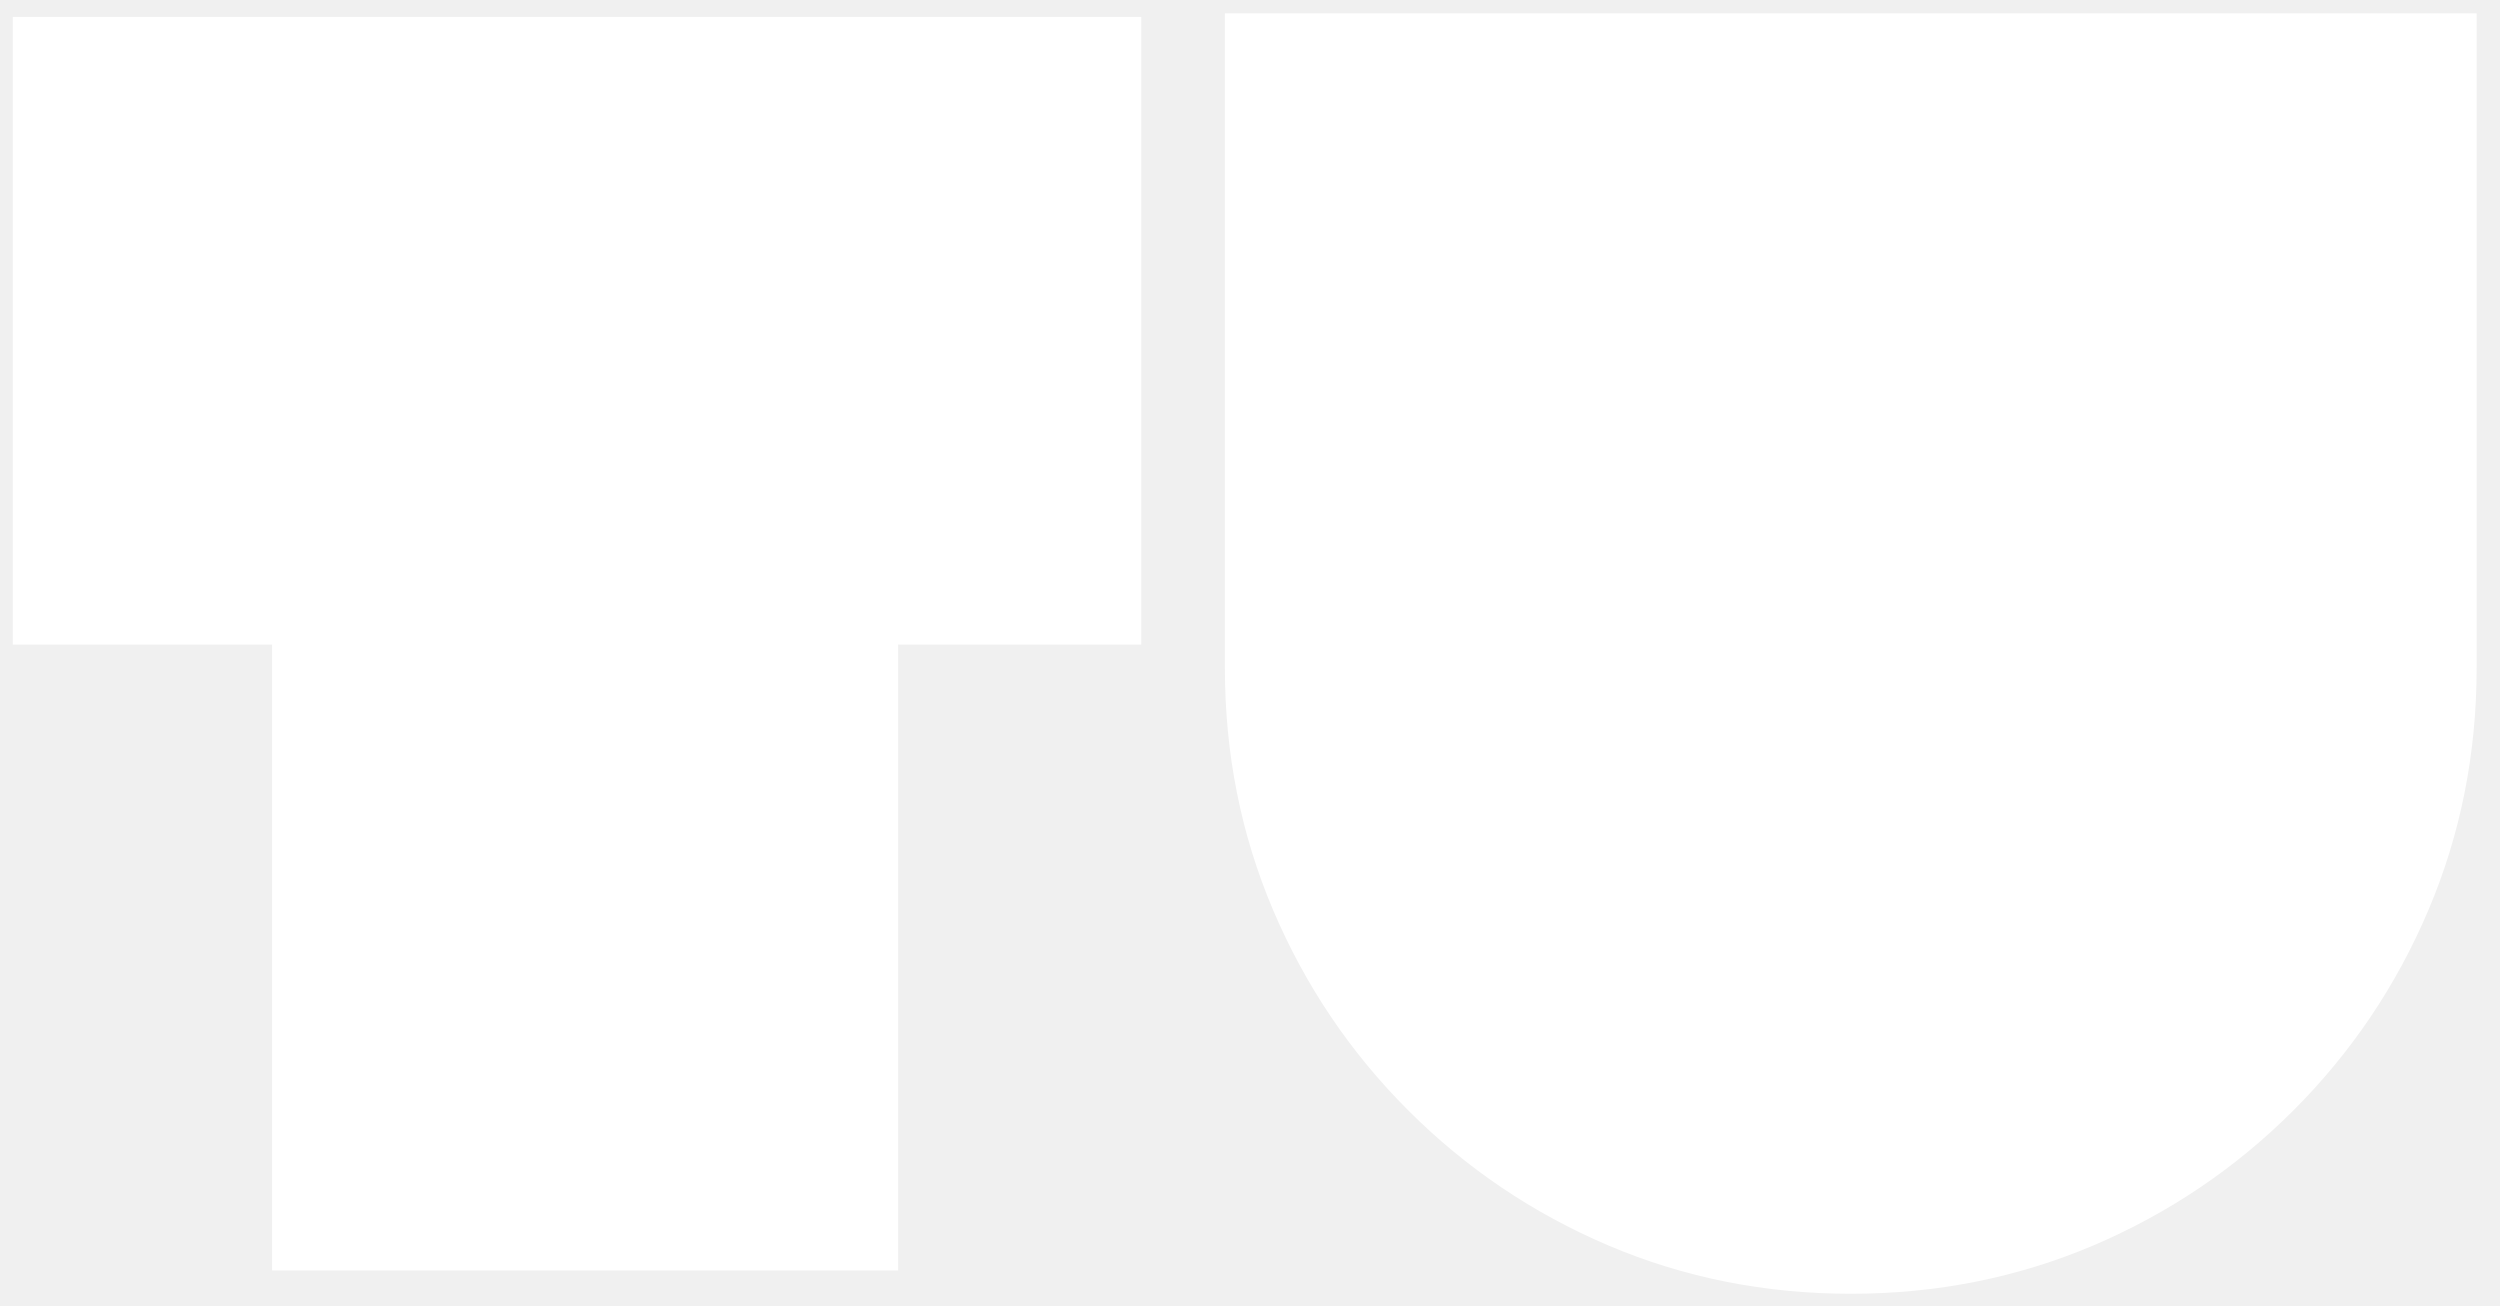
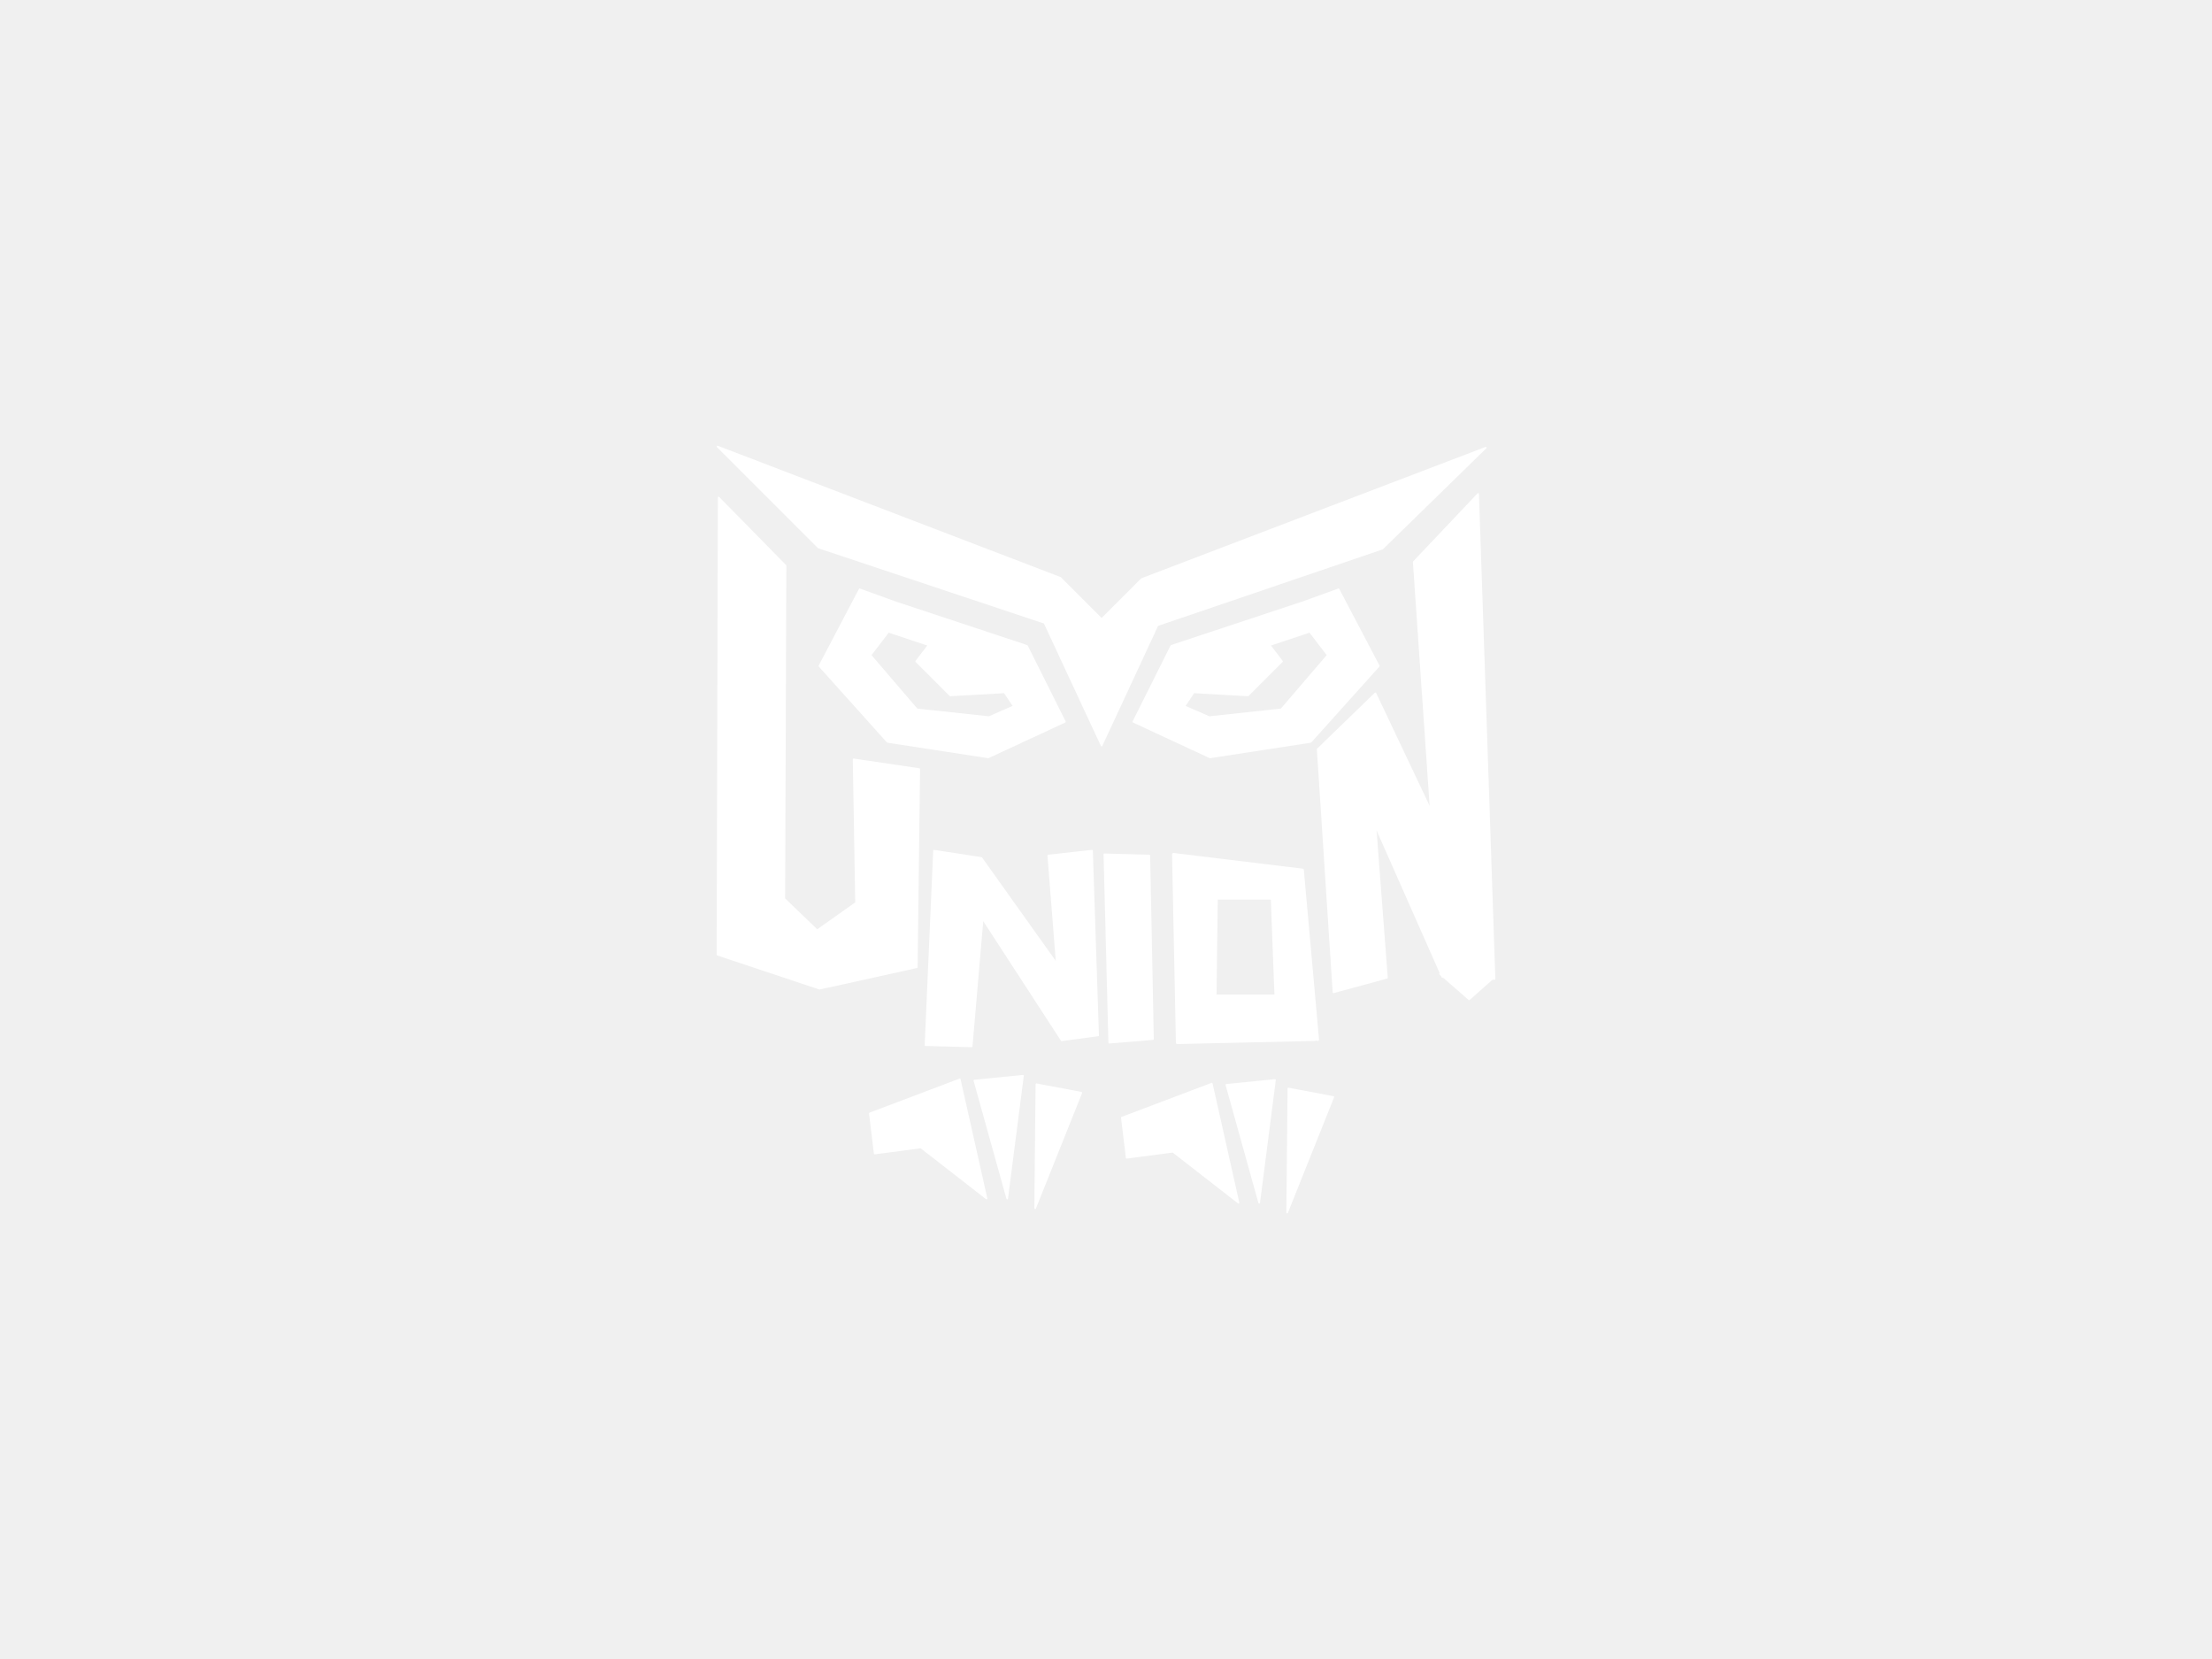
- <svg xmlns="http://www.w3.org/2000/svg" zoomAndPan="magnify" viewBox="27 197 268 140" preserveAspectRatio="xMidYMid meet" version="1.0">
-   <defs>
-     <g />
-     <clipPath id="e564886d59">
-       <path d="M 0.457 0.77 L 796.789 0.77 L 796.789 196.195 L 0.457 196.195 Z M 0.457 0.77 " clip-rule="nonzero" />
-     </clipPath>
-     <clipPath id="e889362a70">
-       <rect x="0" width="797" y="0" height="197" />
-     </clipPath>
-     <clipPath id="1a78d7e42b">
-       <rect x="0" width="797" y="0" height="197" />
-     </clipPath>
-   </defs>
-   <g transform="matrix(1, 0, 0, 1, 24, 187)">
-     <g clip-path="url(#1a78d7e42b)">
-       <g clip-path="url(#e564886d59)">
-         <g>
-           <g clip-path="url(#e889362a70)">
-             <g fill="#ffffff" fill-opacity="1">
-               <g transform="translate(0.543351, 146.0041)">
-                 <g>
-                   <path d="M 98.734 -66.906 L 98.734 0.188 L 31.625 0.188 L 31.625 -66.906 L 3.828 -66.906 L 3.828 -134.188 L 124.797 -134.188 L 124.797 -66.906 Z M 98.734 -66.906 " />
-                 </g>
-               </g>
-             </g>
-             <g fill="#ffffff" fill-opacity="1">
-               <g transform="translate(129.3237, 146.0041)">
-                 <g>
-                   <path d="M 4.984 -64.406 L 4.984 -134.578 L 139.172 -134.578 L 139.172 -64.406 C 139.172 -55.207 137.445 -46.551 134 -38.438 C 130.551 -30.32 125.727 -23.164 119.531 -16.969 C 113.332 -10.77 106.176 -5.941 98.062 -2.484 C 89.945 0.961 81.285 2.688 72.078 2.688 C 62.879 2.688 54.223 0.961 46.109 -2.484 C 37.992 -5.941 30.836 -10.77 24.641 -16.969 C 18.441 -23.164 13.613 -30.32 10.156 -38.438 C 6.707 -46.551 4.984 -55.207 4.984 -64.406 Z M 4.984 -64.406 " />
-                 </g>
-               </g>
-             </g>
-             <g fill="#ffffff" fill-opacity="1">
-               <g transform="translate(273.4351, 146.0041)">
-                 <g>
-                   <path d="M 5.75 -137.453 L 73.234 -84.734 L 73.234 -134.188 L 139.938 -134.188 L 139.938 0 L 5.75 0 Z M 5.75 -137.453 " />
-                 </g>
-               </g>
-             </g>
-             <g fill="#ffffff" fill-opacity="1">
-               <g transform="translate(418.6963, 146.0041)">
-                 <g>
-                   <path d="M 5.562 -134.188 L 75.344 -134.188 L 75.344 0 L 5.562 0 Z M 5.562 -134.188 " />
-                 </g>
-               </g>
-             </g>
-             <g fill="#ffffff" fill-opacity="1">
-               <g transform="translate(499.7589, 146.0041)">
-                 <g>
-                   <path d="M 73.422 -138.797 C 83.266 -138.797 92.5 -136.941 101.125 -133.234 C 109.75 -129.523 117.352 -124.379 123.938 -117.797 C 130.52 -111.211 135.66 -103.609 139.359 -94.984 C 143.066 -86.359 144.922 -77.125 144.922 -67.281 C 144.922 -57.445 143.066 -48.211 139.359 -39.578 C 135.66 -30.953 130.52 -23.348 123.938 -16.766 C 117.352 -10.191 109.75 -5.051 101.125 -1.344 C 92.5 2.363 83.266 4.219 73.422 4.219 C 63.578 4.219 54.344 2.363 45.719 -1.344 C 37.094 -5.051 29.488 -10.191 22.906 -16.766 C 16.32 -23.348 11.176 -30.953 7.469 -39.578 C 3.77 -48.211 1.922 -57.445 1.922 -67.281 C 1.922 -77.125 3.77 -86.359 7.469 -94.984 C 11.176 -103.609 16.32 -111.211 22.906 -117.797 C 29.488 -124.379 37.094 -129.523 45.719 -133.234 C 54.344 -136.941 63.578 -138.797 73.422 -138.797 Z M 73.422 -138.797 " />
-                 </g>
-               </g>
-             </g>
-             <g fill="#ffffff" fill-opacity="1">
-               <g transform="translate(647.5113, 146.0041)">
-                 <g>
-                   <path d="M 5.75 -137.453 L 73.234 -84.734 L 73.234 -134.188 L 139.938 -134.188 L 139.938 0 L 5.75 0 Z M 5.75 -137.453 " />
-                 </g>
-               </g>
-             </g>
-           </g>
-         </g>
-       </g>
-     </g>
+ <svg xmlns="http://www.w3.org/2000/svg" version="1.1" viewBox="0.0 0.0 960.0 720.0" fill="none" stroke="none" stroke-linecap="square" stroke-miterlimit="10">
+   <clipPath id="p.0">
+     <path d="m0 0l960.0 0l0 720.0l-960.0 0l0 -720.0z" clip-rule="nonzero" />
+   </clipPath>
+   <g clip-path="url(#p.0)">
+     <path fill="#000000" fill-opacity="0.0" d="m0 0l960.0 0l0 720.0l-960.0 0z" fill-rule="evenodd" />
+     <path fill="#ffffff" d="m478.093 268.7l17.41 -17.412l149.309 -56.98l-44.844 43.791l-97.606 33.238l-24.269 52.232l-24.797 -53.287l-98.133 -32.711l-43.789 -43.789l148.781 56.98z" fill-rule="evenodd" />
+     <path stroke="#ffffff" stroke-width="0.701" stroke-linejoin="round" stroke-linecap="butt" d="m478.093 268.7l17.41 -17.412l149.309 -56.98l-44.844 43.791l-97.606 33.238l-24.269 52.232l-24.797 -53.287l-98.133 -32.711l-43.789 -43.789l148.781 56.98z" fill-rule="evenodd" />
+     <path fill="#ffffff" d="m311.903 215.942l-0.529 198.375l44.319 14.773l42.205 -9.321l1.055 -85.998l-28.49 -4.221l1.055 62.256l-16.881 11.96l-14.246 -13.719l0.529 -144.559z" fill-rule="evenodd" />
+     <path stroke="#ffffff" stroke-width="0.701" stroke-linejoin="round" stroke-linecap="butt" d="m311.903 215.942l-0.529 198.375l44.319 14.773l42.205 -9.321l1.055 -85.998l-28.49 -4.221l1.055 62.256l-16.881 11.96l-14.246 -13.719l0.529 -144.559z" fill-rule="evenodd" />
+     <path fill="#ffffff" d="m405.353 369.186l-3.693 84.416l20.049 0.527l4.748 -55.397l34.293 52.76l15.828 -2.111l-2.637 -80.195l-18.994 2.111l3.693 46.955l-32.711 -45.9z" fill-rule="evenodd" />
+     <path stroke="#ffffff" stroke-width="0.701" stroke-linejoin="round" stroke-linecap="butt" d="m405.353 369.186l-3.693 84.416l20.049 0.527l4.748 -55.397l34.293 52.76l15.828 -2.111l-2.637 -80.195l-18.994 2.111l3.693 46.955l-32.711 -45.9z" fill-rule="evenodd" />
+     <path fill="#ffffff" d="m479.287 370.768l2.111 81.778l18.992 -1.584l-1.582 -79.666z" fill-rule="evenodd" />
+     <path stroke="#ffffff" stroke-width="0.701" stroke-linejoin="round" stroke-linecap="butt" d="m479.287 370.768l2.111 81.778l18.992 -1.584l-1.582 -79.666z" fill-rule="evenodd" />
+     <path fill="#ffffff" d="m377.5 483.218l39.041 -14.773l11.607 51.705l-28.49 -22.16l-20.047 2.637z" fill-rule="evenodd" />
+     <path stroke="#ffffff" stroke-width="0.701" stroke-linejoin="round" stroke-linecap="butt" d="m377.5 483.218l39.041 -14.773l11.607 51.705l-28.49 -22.16l-20.047 2.637z" fill-rule="evenodd" />
+     <path fill="#ffffff" d="m422.875 468.972l21.103 -2.111l-6.859 53.289z" fill-rule="evenodd" />
+     <path stroke="#ffffff" stroke-width="0.701" stroke-linejoin="round" stroke-linecap="butt" d="m422.875 468.972l21.103 -2.111l-6.859 53.289z" fill-rule="evenodd" />
+     <path fill="#ffffff" d="m449.784 470.556l-0.529 53.814l20.049 -50.121z" fill-rule="evenodd" />
+     <path stroke="#ffffff" stroke-width="0.701" stroke-linejoin="round" stroke-linecap="butt" d="m449.784 470.556l-0.529 53.814l20.049 -50.121z" fill-rule="evenodd" />
+     <path fill="#ffffff" d="m486.866 485.066l39.041 -14.773l11.607 51.705l-28.49 -22.16l-20.047 2.637z" fill-rule="evenodd" />
+     <path stroke="#ffffff" stroke-width="0.701" stroke-linejoin="round" stroke-linecap="butt" d="m486.866 485.066l39.041 -14.773l11.607 51.705l-28.49 -22.16l-20.047 2.637z" fill-rule="evenodd" />
+     <path fill="#ffffff" d="m532.241 470.82l21.103 -2.111l-6.859 53.289z" fill-rule="evenodd" />
+     <path stroke="#ffffff" stroke-width="0.701" stroke-linejoin="round" stroke-linecap="butt" d="m532.241 470.82l21.103 -2.111l-6.859 53.289z" fill-rule="evenodd" />
+     <path fill="#ffffff" d="m559.15 472.404l-0.529 53.814l20.049 -50.121z" fill-rule="evenodd" />
+     <path stroke="#ffffff" stroke-width="0.701" stroke-linejoin="round" stroke-linecap="butt" d="m559.15 472.404l-0.529 53.814l20.049 -50.121z" fill-rule="evenodd" />
+     <path fill="#ffffff" d="m571.864 325.156l6.86 105.518l23.213 -6.33l-5.013 -65.951l29.016 65.597l22.686 0.88l-7.12 -210.51l-27.963 29.545l7.387 107.631l-24.007 -50.651z" fill-rule="evenodd" />
+     <path stroke="#ffffff" stroke-width="0.701" stroke-linejoin="round" stroke-linecap="butt" d="m571.864 325.156l6.86 105.518l23.213 -6.33l-5.013 -65.951l29.016 65.597l22.686 0.88l-7.12 -210.51l-27.963 29.545l7.387 107.631l-24.007 -50.651z" fill-rule="evenodd" />
+     <path fill="#ffffff" d="m624.949 422.651l12.662 11.08l11.012 -9.807z" fill-rule="evenodd" />
+     <path stroke="#ffffff" stroke-width="0.701" stroke-linejoin="round" stroke-linecap="butt" d="m624.949 422.651l12.662 11.08l11.012 -9.807z" fill-rule="evenodd" />
+     <path fill="#ffffff" d="m509.256 370.764l1.65 81.776l59.865 -1.361l-17.025 -17.719l-1.65 -43.614l-24.164 0l-0.55 42.253l44.487 19.081l-6.589 -73.601z" fill-rule="evenodd" />
+     <path stroke="#ffffff" stroke-width="1.165" stroke-linejoin="round" stroke-linecap="butt" d="m509.256 370.764l1.65 81.776l59.865 -1.361l-17.025 -17.719l-1.65 -43.614l-24.164 0l-0.55 42.253l44.487 19.081l-6.589 -73.601z" fill-rule="evenodd" />
+     <path fill="#ffffff" d="m528.065 432.197l26.175 0l16.53 18.296z" fill-rule="evenodd" />
+     <path stroke="#ffffff" stroke-width="1.165" stroke-linejoin="round" stroke-linecap="butt" d="m528.065 432.197l26.175 0l16.53 18.296z" fill-rule="evenodd" />
+     <path fill="#ffffff" d="m373.084 255.759l-17.48 33.28l29.581 32.945l43.7 6.721l33.284 -15.461l-16.473 -32.945l-56.812 -18.826l-3.365 12.774l-7.729 10.086l20.168 23.532l31.265 3.361l10.755 -4.706l-4.034 -6.048l-23.532 1.342l-14.788 -14.788l5.379 -7.06l-17.146 -5.718l3.026 -12.774z" fill-rule="evenodd" />
+     <path stroke="#ffffff" stroke-width="0.701" stroke-linejoin="round" stroke-linecap="butt" d="m373.084 255.759l-17.48 33.28l29.581 32.945l43.7 6.721l33.284 -15.461l-16.473 -32.945l-56.812 -18.826l-3.365 12.774l-7.729 10.086l20.168 23.532l31.265 3.361l10.755 -4.706l-4.034 -6.048l-23.532 1.342l-14.788 -14.788l5.379 -7.06l-17.146 -5.718l3.026 -12.774z" fill-rule="evenodd" />
+     <path fill="#000000" fill-opacity="0.0" d="m385.81 274.074l2.881 -12.089" fill-rule="evenodd" />
+     <path stroke="#ffffff" stroke-width="1.499" stroke-linejoin="round" stroke-linecap="butt" d="m385.81 274.074l2.881 -12.089" fill-rule="evenodd" />
+     <path fill="#ffffff" d="m580.935 255.759l17.48 33.28l-29.581 32.945l-43.7 6.721l-33.284 -15.461l16.473 -32.945l56.812 -18.826l3.365 12.774l7.729 10.086l-20.168 23.532l-31.265 3.361l-10.755 -4.706l4.034 -6.048l23.532 1.342l14.788 -14.788l-5.379 -7.06l17.146 -5.718l-3.026 -12.774z" fill-rule="evenodd" />
+     <path stroke="#ffffff" stroke-width="0.701" stroke-linejoin="round" stroke-linecap="butt" d="m580.935 255.759l17.48 33.28l-29.581 32.945l-43.7 6.721l-33.284 -15.461l16.473 -32.945l56.812 -18.826l3.365 12.774l7.729 10.086l-20.168 23.532l-31.265 3.361l-10.755 -4.706l4.034 -6.048l23.532 1.342l14.788 -14.788l-5.379 -7.06l17.146 -5.718l-3.026 -12.774z" fill-rule="evenodd" />
+     <path fill="#000000" fill-opacity="0.0" d="m568.209 274.074l-2.881 -12.089" fill-rule="evenodd" />
+     <path stroke="#ffffff" stroke-width="1.499" stroke-linejoin="round" stroke-linecap="butt" d="m568.209 274.074l-2.881 -12.089" fill-rule="evenodd" />
  </g>
</svg>
